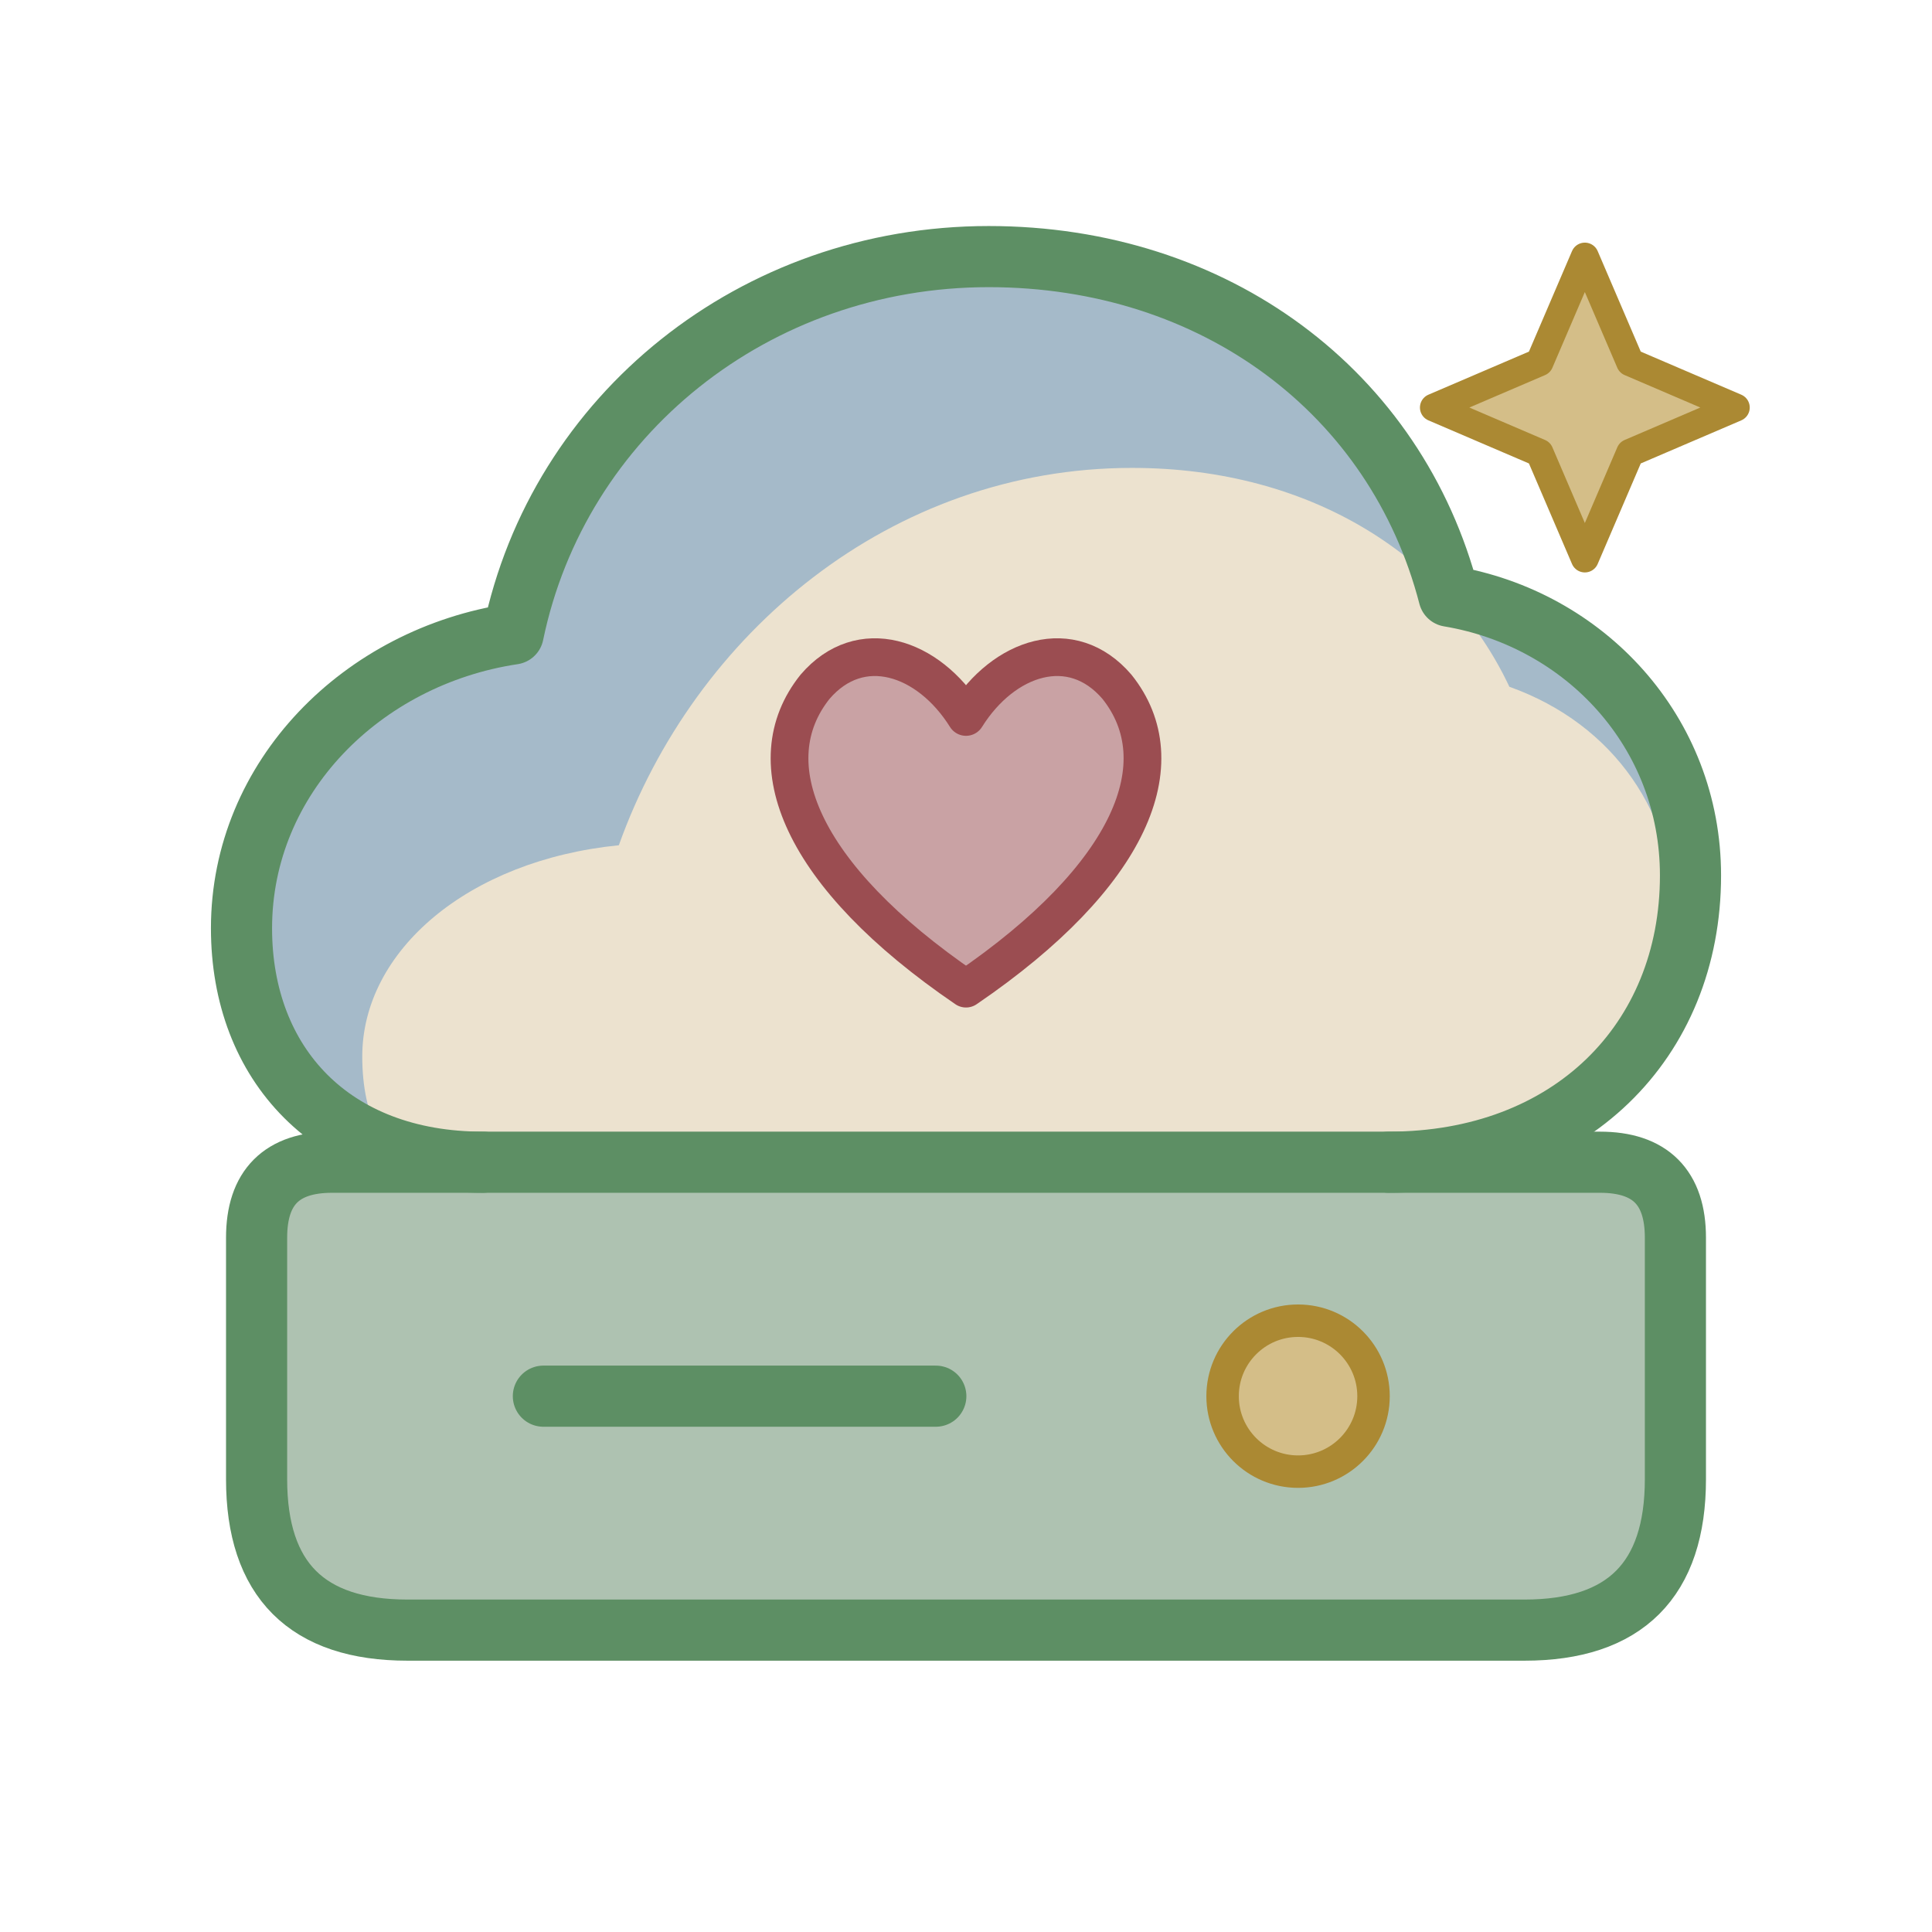
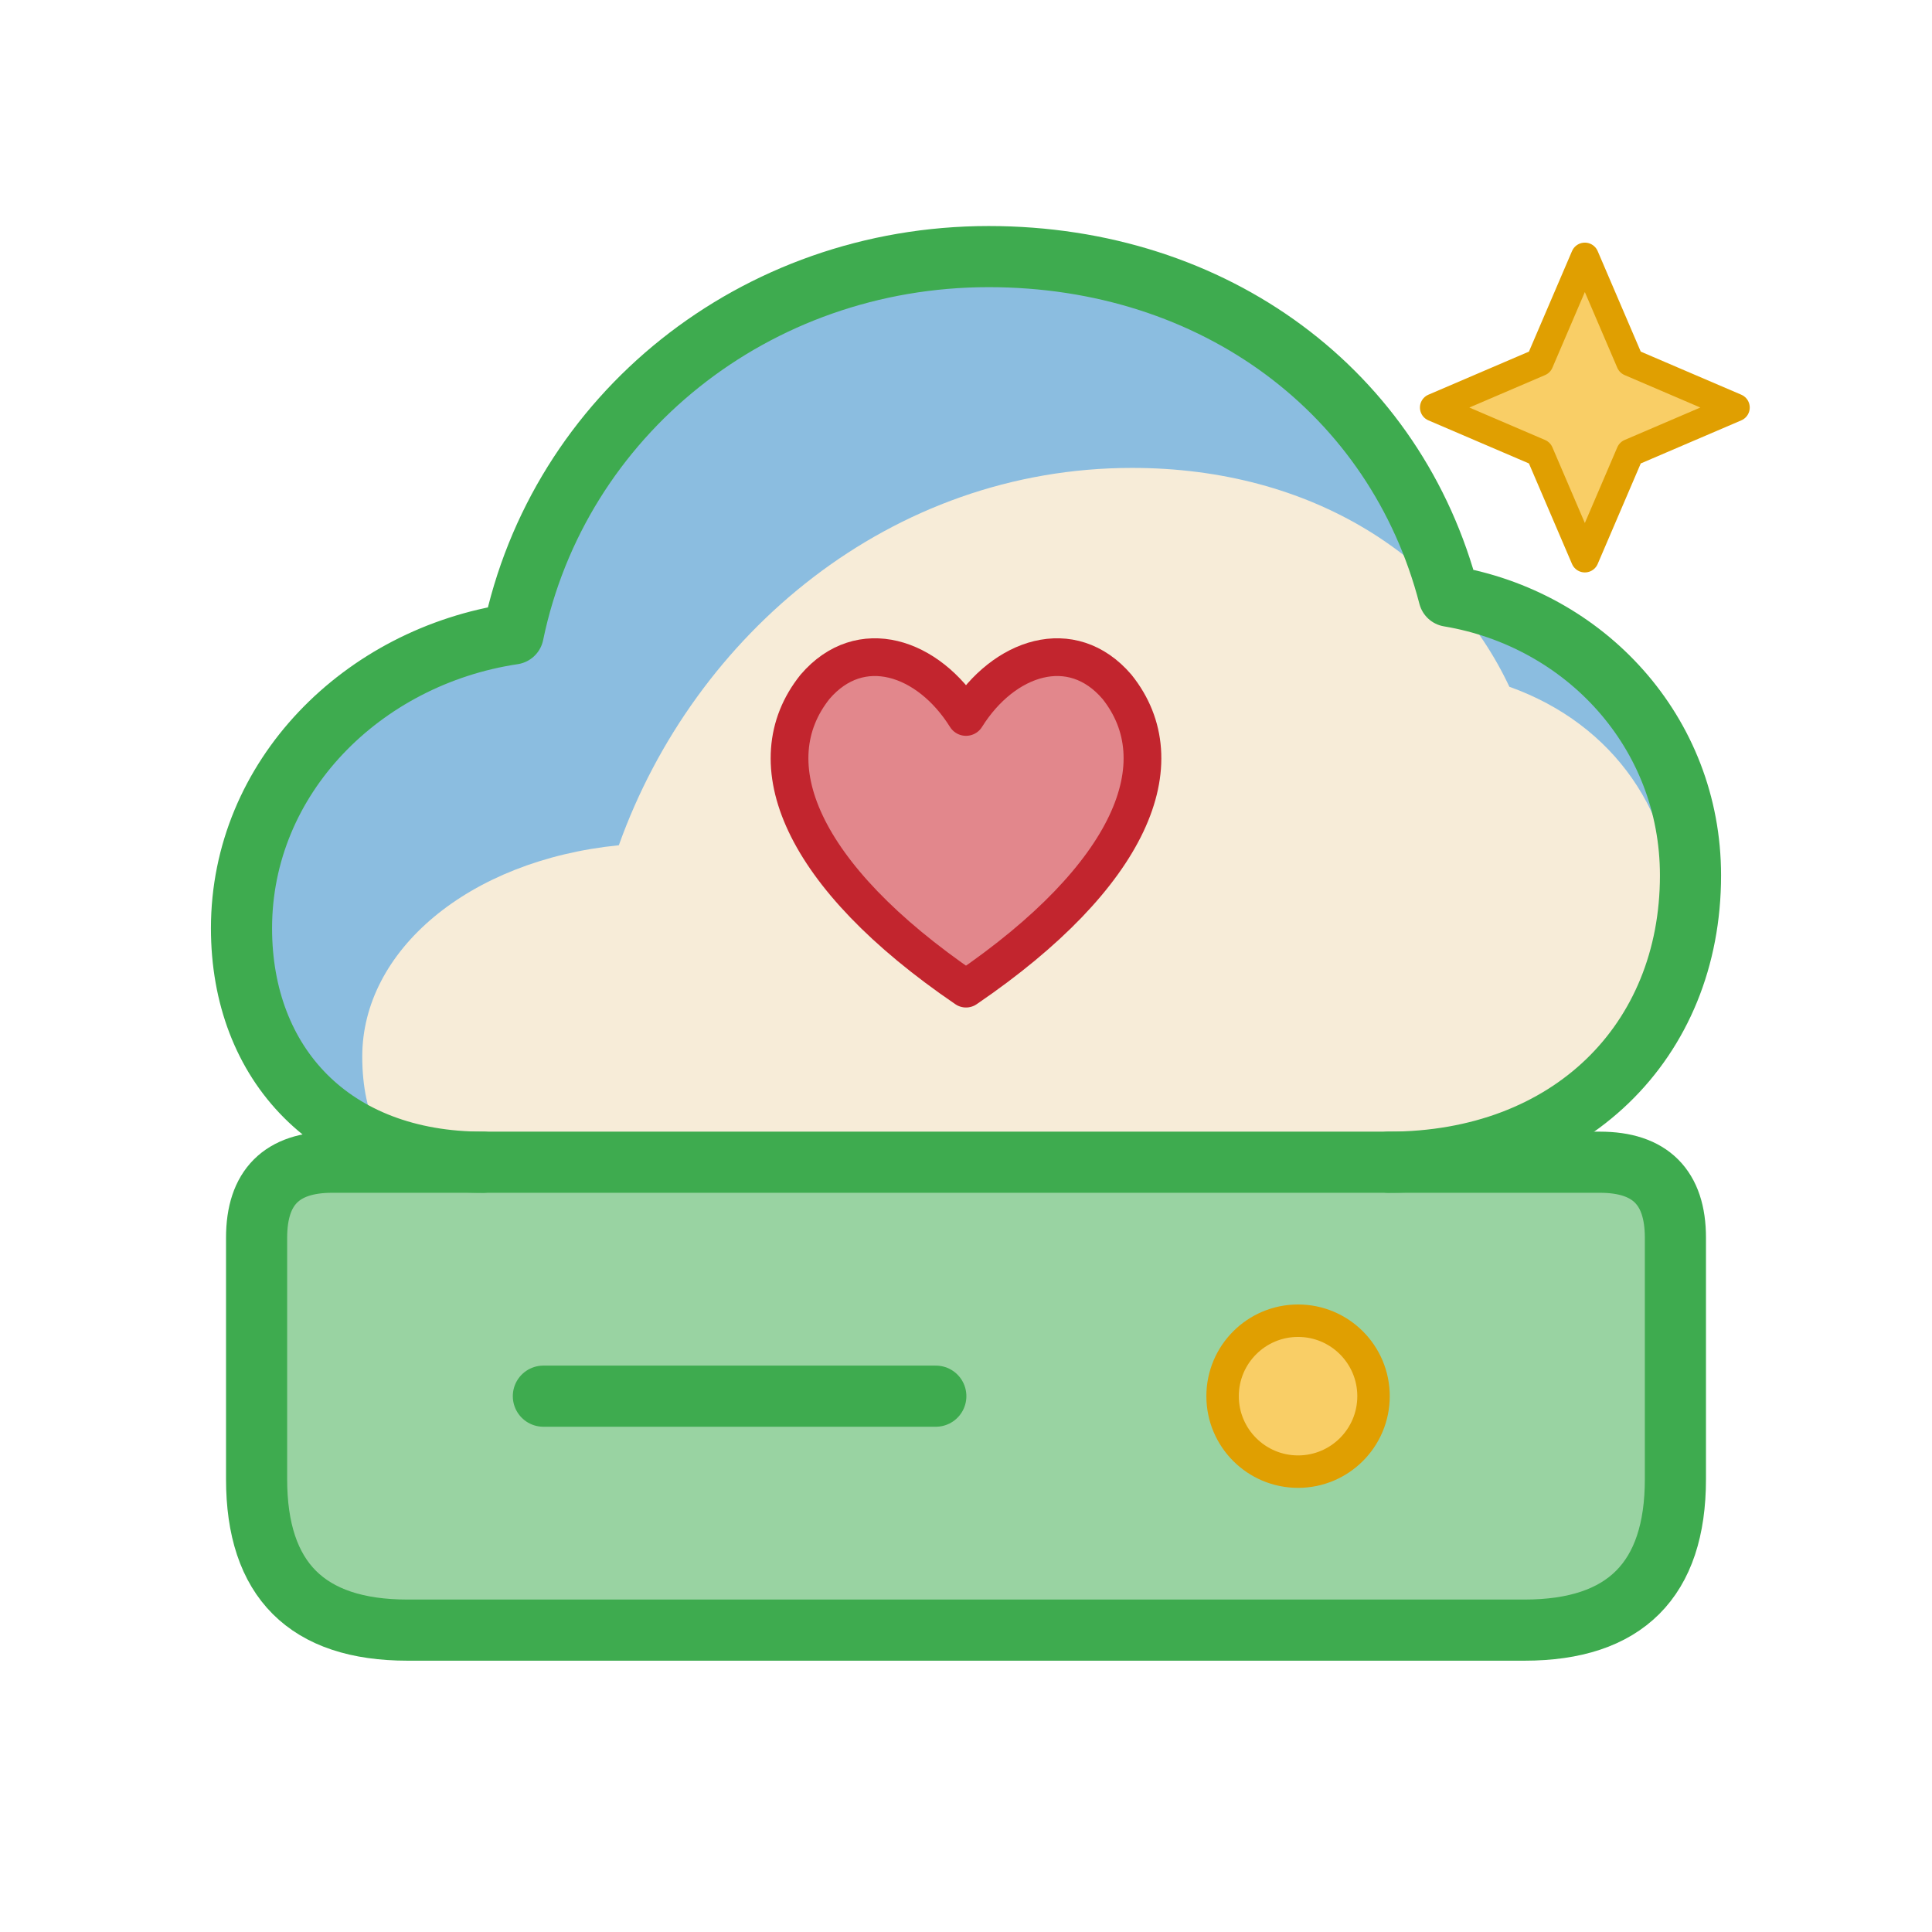
<svg xmlns="http://www.w3.org/2000/svg" viewBox="0 0 256 256" width="256" height="256" role="img" aria-labelledby="title">
  <g stroke-width="13" stroke-linecap="round" stroke-linejoin="round">
-     <path d="M76 154 H182 C207 154 224 137 224 115 C224 96 210 81 191 78 C184 51 160 34 131 34 C99 34 73 56 68 85 C46 89 32 106 32 126 C32 142 48 154 76 154 Z" fill="#a5bac9" stroke="none" stroke-width="13.0" />
-     <path d="M56 154 H196 C214 154 222 140 222 122 C222 108 214 96 200 91 C192 74 174 62 150 62 C118 62 92 84 82 112 C62 114 48 126 48 140 C48 148 51 154 56 154 Z" fill="#ece2cf" stroke="none" stroke-width="13.0" />
-     <path d="M44 154 H212 Q222 154 222 164 V196 Q222 216 202 216 H54 Q34 216 34 196 V164 Q34 154 44 154 Z" fill="#aec2b1" stroke="none" stroke-width="13.0" />
-     <path d="M64 154 C44 154 32 141 32 123 C32 103 48 87 68 84 C74 55 100 34 131 34 C161 34 185 52 192 79 C210 82 224 97 224 116 C224 138 208 154 184 154" fill="none" stroke="#5d8f64" stroke-width="8.1" />
-     <path d="M44 154 H212 Q222 154 222 164 V196 Q222 216 202 216 H54 Q34 216 34 196 V164 Q34 154 44 154 Z" fill="none" stroke="#5d8f64" stroke-width="8.1" />
-     <path d="M72 185 H124" fill="none" stroke="#5d8f64" stroke-width="8.1" />
-     <circle cx="172" cy="185" r="10" fill="#d4be88" stroke-width="4.3" stroke="#ab8933" />
-     <path d="M128 131 C106 116 100 101 108 91 C114 84 123 87 128 95 C133 87 142 84 148 91 C156 101 150 116 128 131 Z" fill="#c9a2a4" stroke-width="5.0" stroke="#9b4d51" />
-     <path d="M210 34 L216 48 L230 54 L216 60 L210 74 L204 60 L190 54 L204 48 Z" fill="#d4be88" stroke-width="3.7" stroke="#ab8933" />
+     <path d="M76 154 H182 C207 154 224 137 224 115 C224 96 210 81 191 78 C184 51 160 34 131 34 C99 34 73 56 68 85 C46 89 32 106 32 126 C32 142 48 154 76 154 Z" fill="#8bbde0" stroke="none" stroke-width="13.0" />
+     <path d="M56 154 H196 C214 154 222 140 222 122 C222 108 214 96 200 91 C192 74 174 62 150 62 C118 62 92 84 82 112 C62 114 48 126 48 140 C48 148 51 154 56 154 Z" fill="#f7ecd8" stroke="none" stroke-width="13.0" />
+     <path d="M44 154 H212 Q222 154 222 164 V196 Q222 216 202 216 H54 Q34 216 34 196 V164 Q34 154 44 154 Z" fill="#99d3a2" stroke="none" stroke-width="13.0" />
+     <path d="M64 154 C44 154 32 141 32 123 C32 103 48 87 68 84 C74 55 100 34 131 34 C161 34 185 52 192 79 C210 82 224 97 224 116 C224 138 208 154 184 154" fill="none" stroke="#3eab4f" stroke-width="8.1" />
+     <path d="M44 154 H212 Q222 154 222 164 V196 Q222 216 202 216 H54 Q34 216 34 196 V164 Q34 154 44 154 Z" fill="none" stroke="#3eab4f" stroke-width="8.1" />
+     <path d="M72 185 H124" fill="none" stroke="#3eab4f" stroke-width="8.1" />
+     <circle cx="172" cy="185" r="10" fill="#f9ce66" stroke-width="4.3" stroke="#e09f01" />
+     <path d="M128 131 C106 116 100 101 108 91 C114 84 123 87 128 95 C133 87 142 84 148 91 C156 101 150 116 128 131 Z" fill="#e2878c" stroke-width="5.0" stroke="#c2252e" />
+     <path d="M210 34 L216 48 L230 54 L216 60 L210 74 L204 60 L190 54 L204 48 Z" fill="#f9ce66" stroke-width="3.7" stroke="#e09f01" />
  </g>
</svg>
